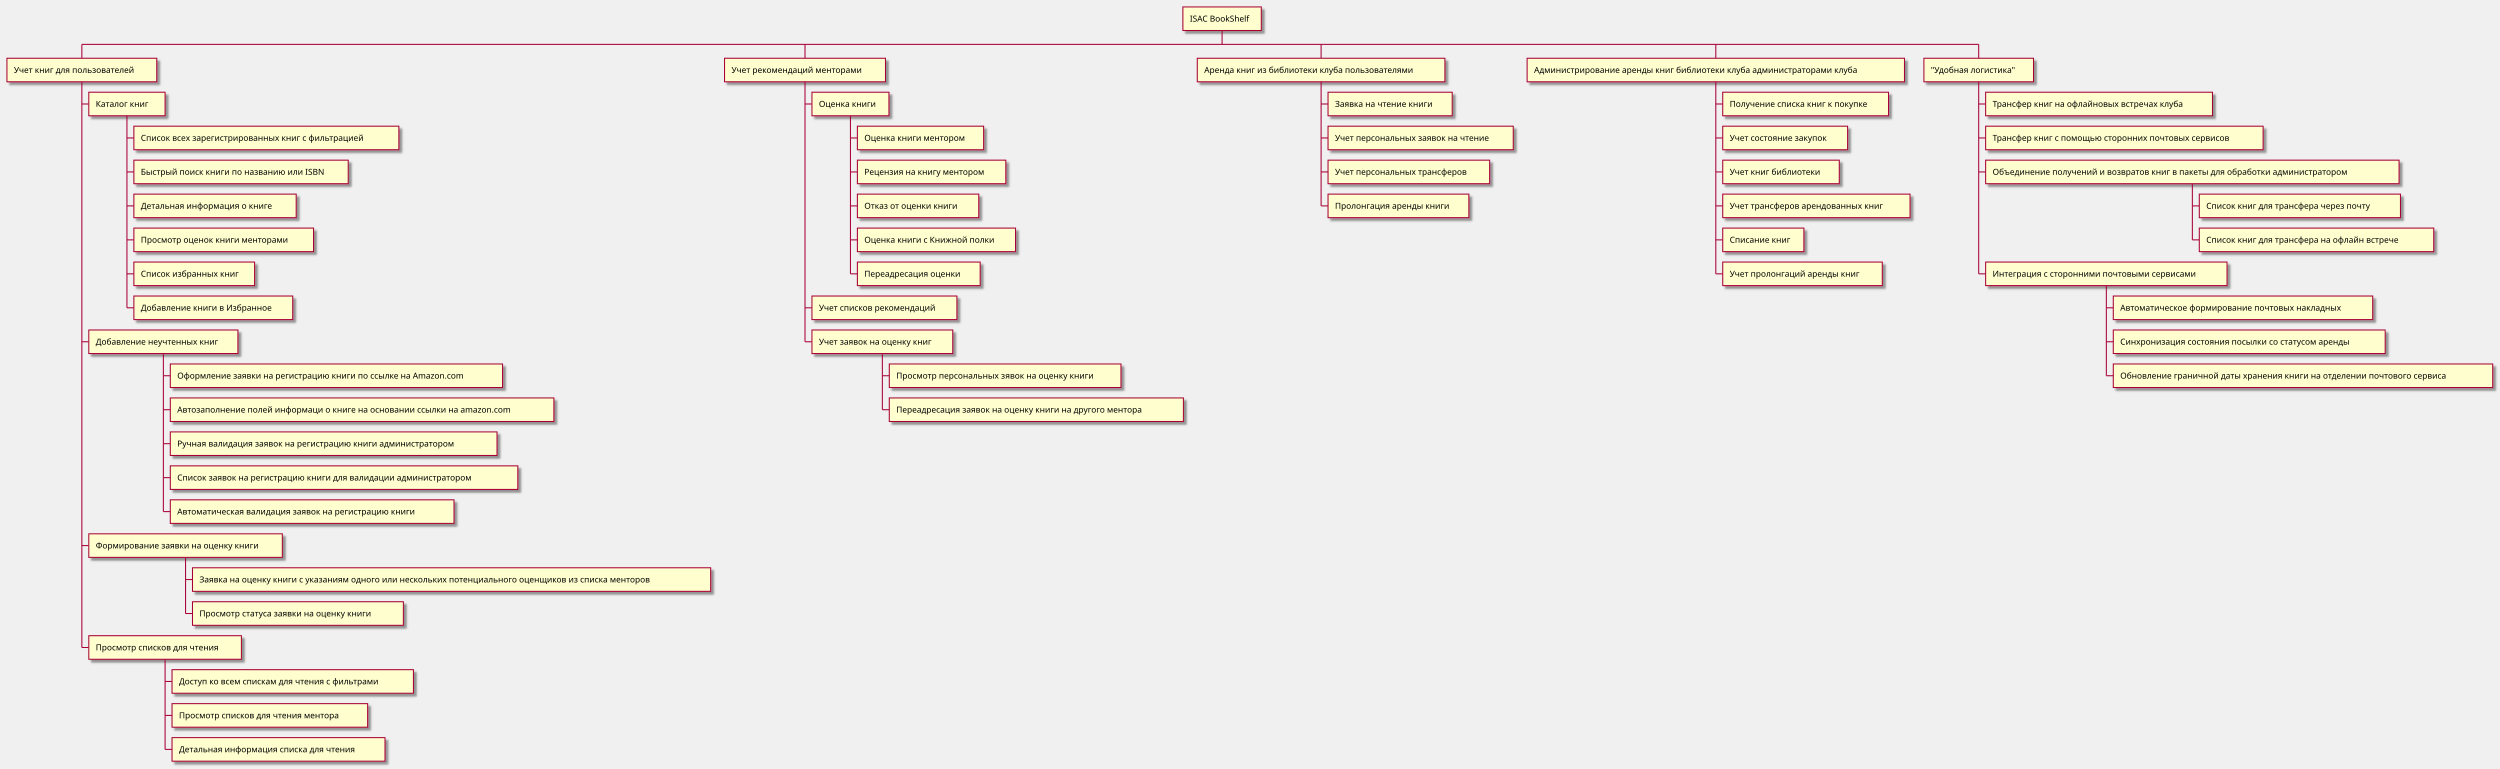
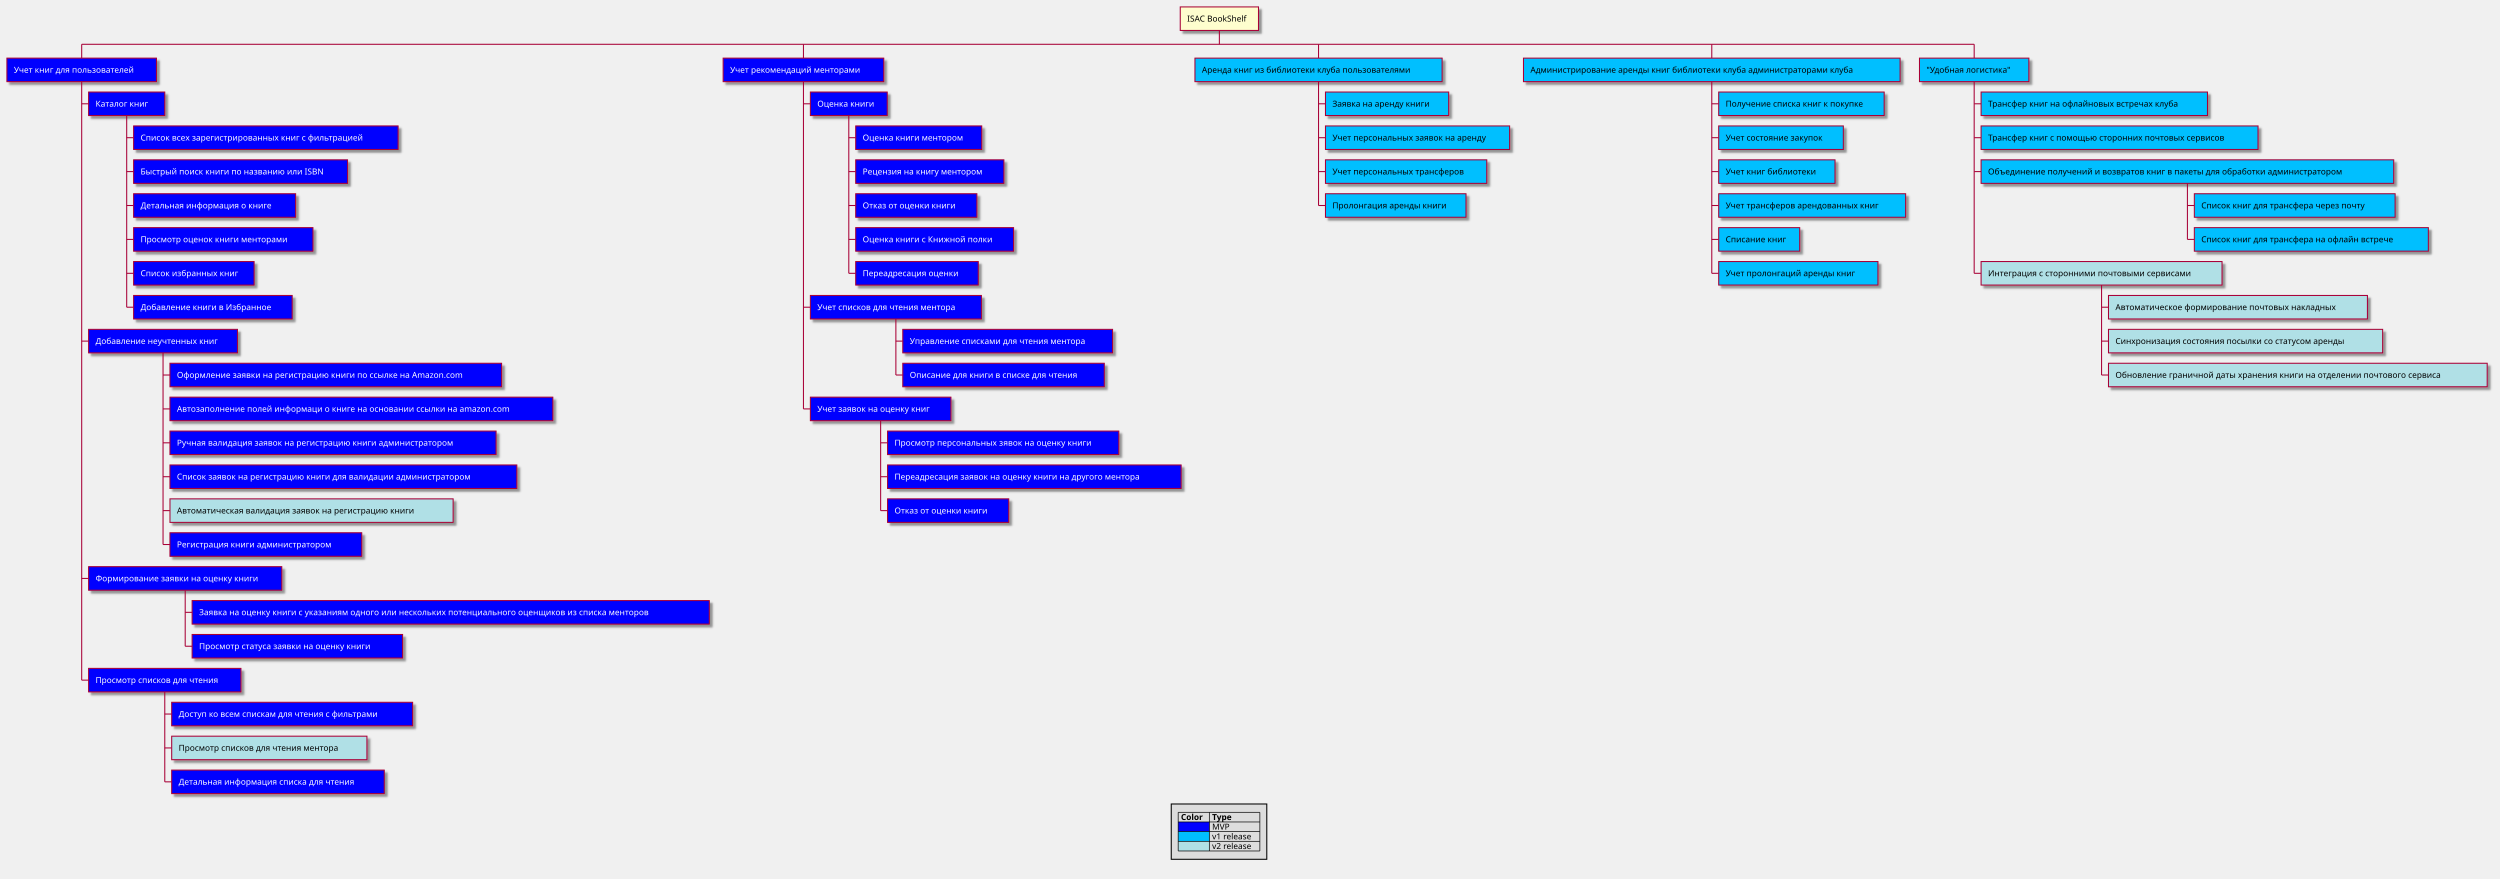
- <svg xmlns="http://www.w3.org/2000/svg" contentScriptType="application/ecmascript" contentStyleType="text/css" height="1108px" preserveAspectRatio="none" style="width:3604px;height:1108px;background:#FFFAFA;" version="1.1" viewBox="0 0 3604 1108" width="3604px" zoomAndPan="magnify">
+ <svg xmlns="http://www.w3.org/2000/svg" contentScriptType="application/ecmascript" contentStyleType="text/css" height="1269px" preserveAspectRatio="none" style="width:3611px;height:1269px;background:#FFFAFA;" version="1.1" viewBox="0 0 3611 1269" width="3611px" zoomAndPan="magnify">
  <defs>
-     <filter height="300%" id="fwkdy01q1stcb" width="300%" x="-1" y="-1">
+     <filter height="300%" id="fuezodhjhvse6" width="300%" x="-1" y="-1">
      <feGaussianBlur result="blurOut" stdDeviation="2.0" />
      <feColorMatrix in="blurOut" result="blurOut2" type="matrix" values="0 0 0 0 0 0 0 0 0 0 0 0 0 0 0 0 0 0 .4 0" />
      <feOffset dx="4.0" dy="4.0" in="blurOut2" result="blurOut3" />
      <feBlend in="SourceGraphic" in2="blurOut3" mode="normal" />
    </filter>
  </defs>
  <g>
-     <rect fill="#FEFECE" filter="url(#fwkdy01q1stcb)" height="33.969" style="stroke: #A80036; stroke-width: 1.5;" width="113" x="1705.25" y="10" />
-     <text fill="#000000" font-family="sans-serif" font-size="12" lengthAdjust="spacingAndGlyphs" textLength="93" x="1715.25" y="31.139">ISAC BookShelf</text>
-     <line style="stroke: #A80036; stroke-width: 1.5;" x1="1761.75" x2="1761.75" y1="43.969" y2="63.969" />
+     <rect fill="#FEFECE" filter="url(#fuezodhjhvse6)" height="33.969" style="stroke: #A80036; stroke-width: 1.5;" width="113" x="1704.75" y="10" />
+     <text fill="#000000" font-family="sans-serif" font-size="12" lengthAdjust="spacingAndGlyphs" textLength="93" x="1714.75" y="31.139">ISAC BookShelf</text>
+     <line style="stroke: #A80036; stroke-width: 1.5;" x1="1761.25" x2="1761.25" y1="43.969" y2="63.969" />
    <line style="stroke: #A80036; stroke-width: 1.5;" x1="118" x2="118" y1="63.969" y2="83.969" />
-     <rect fill="#FEFECE" filter="url(#fwkdy01q1stcb)" height="33.969" style="stroke: #A80036; stroke-width: 1.5;" width="216" x="10" y="83.969" />
-     <text fill="#000000" font-family="sans-serif" font-size="12" lengthAdjust="spacingAndGlyphs" textLength="196" x="20" y="105.107">Учет книг для пользователей</text>
+     <rect fill="#0000FF" filter="url(#fuezodhjhvse6)" height="33.969" style="stroke: #A80036; stroke-width: 1.5;" width="216" x="10" y="83.969" />
+     <text fill="#FFFFFF" font-family="sans-serif" font-size="12" lengthAdjust="spacingAndGlyphs" textLength="196" x="20" y="105.107">Учет книг для пользователей</text>
    <line style="stroke: #A80036; stroke-width: 1.5;" x1="118" x2="128" y1="149.922" y2="149.922" />
-     <rect fill="#FEFECE" filter="url(#fwkdy01q1stcb)" height="33.969" style="stroke: #A80036; stroke-width: 1.5;" width="110" x="128" y="132.938" />
-     <text fill="#000000" font-family="sans-serif" font-size="12" lengthAdjust="spacingAndGlyphs" textLength="90" x="138" y="154.076">Каталог книг</text>
+     <rect fill="#0000FF" filter="url(#fuezodhjhvse6)" height="33.969" style="stroke: #A80036; stroke-width: 1.5;" width="110" x="128" y="132.938" />
+     <text fill="#FFFFFF" font-family="sans-serif" font-size="12" lengthAdjust="spacingAndGlyphs" textLength="90" x="138" y="154.076">Каталог книг</text>
    <line style="stroke: #A80036; stroke-width: 1.5;" x1="183" x2="193" y1="198.891" y2="198.891" />
-     <rect fill="#FEFECE" filter="url(#fwkdy01q1stcb)" height="33.969" style="stroke: #A80036; stroke-width: 1.5;" width="382" x="193" y="181.906" />
-     <text fill="#000000" font-family="sans-serif" font-size="12" lengthAdjust="spacingAndGlyphs" textLength="362" x="203" y="203.045">Список всех зарегистрированных книг с фильтрацией</text>
+     <rect fill="#0000FF" filter="url(#fuezodhjhvse6)" height="33.969" style="stroke: #A80036; stroke-width: 1.5;" width="382" x="193" y="181.906" />
+     <text fill="#FFFFFF" font-family="sans-serif" font-size="12" lengthAdjust="spacingAndGlyphs" textLength="362" x="203" y="203.045">Список всех зарегистрированных книг с фильтрацией</text>
    <line style="stroke: #A80036; stroke-width: 1.5;" x1="183" x2="193" y1="247.859" y2="247.859" />
-     <rect fill="#FEFECE" filter="url(#fwkdy01q1stcb)" height="33.969" style="stroke: #A80036; stroke-width: 1.5;" width="309" x="193" y="230.875" />
-     <text fill="#000000" font-family="sans-serif" font-size="12" lengthAdjust="spacingAndGlyphs" textLength="289" x="203" y="252.014">Быстрый поиск книги по названию или ISBN</text>
+     <rect fill="#0000FF" filter="url(#fuezodhjhvse6)" height="33.969" style="stroke: #A80036; stroke-width: 1.5;" width="309" x="193" y="230.875" />
+     <text fill="#FFFFFF" font-family="sans-serif" font-size="12" lengthAdjust="spacingAndGlyphs" textLength="289" x="203" y="252.014">Быстрый поиск книги по названию или ISBN</text>
    <line style="stroke: #A80036; stroke-width: 1.5;" x1="183" x2="193" y1="296.828" y2="296.828" />
-     <rect fill="#FEFECE" filter="url(#fwkdy01q1stcb)" height="33.969" style="stroke: #A80036; stroke-width: 1.5;" width="234" x="193" y="279.844" />
-     <text fill="#000000" font-family="sans-serif" font-size="12" lengthAdjust="spacingAndGlyphs" textLength="214" x="203" y="300.982">Детальная информация о книге</text>
+     <rect fill="#0000FF" filter="url(#fuezodhjhvse6)" height="33.969" style="stroke: #A80036; stroke-width: 1.5;" width="234" x="193" y="279.844" />
+     <text fill="#FFFFFF" font-family="sans-serif" font-size="12" lengthAdjust="spacingAndGlyphs" textLength="214" x="203" y="300.982">Детальная информация о книге</text>
    <line style="stroke: #A80036; stroke-width: 1.5;" x1="183" x2="193" y1="345.797" y2="345.797" />
-     <rect fill="#FEFECE" filter="url(#fwkdy01q1stcb)" height="33.969" style="stroke: #A80036; stroke-width: 1.5;" width="259" x="193" y="328.812" />
-     <text fill="#000000" font-family="sans-serif" font-size="12" lengthAdjust="spacingAndGlyphs" textLength="239" x="203" y="349.951">Просмотр оценок книги менторами</text>
+     <rect fill="#0000FF" filter="url(#fuezodhjhvse6)" height="33.969" style="stroke: #A80036; stroke-width: 1.5;" width="259" x="193" y="328.812" />
+     <text fill="#FFFFFF" font-family="sans-serif" font-size="12" lengthAdjust="spacingAndGlyphs" textLength="239" x="203" y="349.951">Просмотр оценок книги менторами</text>
    <line style="stroke: #A80036; stroke-width: 1.5;" x1="183" x2="193" y1="394.766" y2="394.766" />
-     <rect fill="#FEFECE" filter="url(#fwkdy01q1stcb)" height="33.969" style="stroke: #A80036; stroke-width: 1.5;" width="174" x="193" y="377.781" />
-     <text fill="#000000" font-family="sans-serif" font-size="12" lengthAdjust="spacingAndGlyphs" textLength="154" x="203" y="398.92">Список избранных книг</text>
+     <rect fill="#0000FF" filter="url(#fuezodhjhvse6)" height="33.969" style="stroke: #A80036; stroke-width: 1.5;" width="174" x="193" y="377.781" />
+     <text fill="#FFFFFF" font-family="sans-serif" font-size="12" lengthAdjust="spacingAndGlyphs" textLength="154" x="203" y="398.92">Список избранных книг</text>
    <line style="stroke: #A80036; stroke-width: 1.5;" x1="183" x2="193" y1="443.734" y2="443.734" />
-     <rect fill="#FEFECE" filter="url(#fwkdy01q1stcb)" height="33.969" style="stroke: #A80036; stroke-width: 1.5;" width="229" x="193" y="426.75" />
-     <text fill="#000000" font-family="sans-serif" font-size="12" lengthAdjust="spacingAndGlyphs" textLength="209" x="203" y="447.889">Добавление книги в Избранное</text>
+     <rect fill="#0000FF" filter="url(#fuezodhjhvse6)" height="33.969" style="stroke: #A80036; stroke-width: 1.5;" width="229" x="193" y="426.75" />
+     <text fill="#FFFFFF" font-family="sans-serif" font-size="12" lengthAdjust="spacingAndGlyphs" textLength="209" x="203" y="447.889">Добавление книги в Избранное</text>
    <line style="stroke: #A80036; stroke-width: 1.5;" x1="183" x2="183" y1="166.906" y2="443.734" />
    <line style="stroke: #A80036; stroke-width: 1.5;" x1="118" x2="128" y1="492.703" y2="492.703" />
-     <rect fill="#FEFECE" filter="url(#fwkdy01q1stcb)" height="33.969" style="stroke: #A80036; stroke-width: 1.5;" width="215" x="128" y="475.719" />
-     <text fill="#000000" font-family="sans-serif" font-size="12" lengthAdjust="spacingAndGlyphs" textLength="195" x="138" y="496.857">Добавление неучтенных книг</text>
+     <rect fill="#0000FF" filter="url(#fuezodhjhvse6)" height="33.969" style="stroke: #A80036; stroke-width: 1.5;" width="215" x="128" y="475.719" />
+     <text fill="#FFFFFF" font-family="sans-serif" font-size="12" lengthAdjust="spacingAndGlyphs" textLength="195" x="138" y="496.857">Добавление неучтенных книг</text>
    <line style="stroke: #A80036; stroke-width: 1.5;" x1="235.5" x2="245.5" y1="541.672" y2="541.672" />
-     <rect fill="#FEFECE" filter="url(#fwkdy01q1stcb)" height="33.969" style="stroke: #A80036; stroke-width: 1.5;" width="479" x="245.5" y="524.688" />
-     <text fill="#000000" font-family="sans-serif" font-size="12" lengthAdjust="spacingAndGlyphs" textLength="459" x="255.5" y="545.826">Оформление заявки на регистрацию книги по ссылке на Amazon.com</text>
+     <rect fill="#0000FF" filter="url(#fuezodhjhvse6)" height="33.969" style="stroke: #A80036; stroke-width: 1.5;" width="479" x="245.5" y="524.688" />
+     <text fill="#FFFFFF" font-family="sans-serif" font-size="12" lengthAdjust="spacingAndGlyphs" textLength="459" x="255.5" y="545.826">Оформление заявки на регистрацию книги по ссылке на Amazon.com</text>
    <line style="stroke: #A80036; stroke-width: 1.5;" x1="235.5" x2="245.5" y1="590.641" y2="590.641" />
-     <rect fill="#FEFECE" filter="url(#fwkdy01q1stcb)" height="33.969" style="stroke: #A80036; stroke-width: 1.5;" width="553" x="245.5" y="573.656" />
-     <text fill="#000000" font-family="sans-serif" font-size="12" lengthAdjust="spacingAndGlyphs" textLength="533" x="255.5" y="594.795">Автозаполнение полей информаци о книге на основании ссылки на amazon.com</text>
+     <rect fill="#0000FF" filter="url(#fuezodhjhvse6)" height="33.969" style="stroke: #A80036; stroke-width: 1.5;" width="553" x="245.5" y="573.656" />
+     <text fill="#FFFFFF" font-family="sans-serif" font-size="12" lengthAdjust="spacingAndGlyphs" textLength="533" x="255.5" y="594.795">Автозаполнение полей информаци о книге на основании ссылки на amazon.com</text>
    <line style="stroke: #A80036; stroke-width: 1.5;" x1="235.5" x2="245.5" y1="639.609" y2="639.609" />
-     <rect fill="#FEFECE" filter="url(#fwkdy01q1stcb)" height="33.969" style="stroke: #A80036; stroke-width: 1.5;" width="471" x="245.5" y="622.625" />
-     <text fill="#000000" font-family="sans-serif" font-size="12" lengthAdjust="spacingAndGlyphs" textLength="451" x="255.5" y="643.764">Ручная валидация заявок на регистрацию книги администратором</text>
+     <rect fill="#0000FF" filter="url(#fuezodhjhvse6)" height="33.969" style="stroke: #A80036; stroke-width: 1.5;" width="471" x="245.5" y="622.625" />
+     <text fill="#FFFFFF" font-family="sans-serif" font-size="12" lengthAdjust="spacingAndGlyphs" textLength="451" x="255.5" y="643.764">Ручная валидация заявок на регистрацию книги администратором</text>
    <line style="stroke: #A80036; stroke-width: 1.5;" x1="235.5" x2="245.5" y1="688.578" y2="688.578" />
-     <rect fill="#FEFECE" filter="url(#fwkdy01q1stcb)" height="33.969" style="stroke: #A80036; stroke-width: 1.5;" width="501" x="245.5" y="671.594" />
-     <text fill="#000000" font-family="sans-serif" font-size="12" lengthAdjust="spacingAndGlyphs" textLength="481" x="255.5" y="692.732">Список заявок на регистрацию книги для валидации администратором</text>
+     <rect fill="#0000FF" filter="url(#fuezodhjhvse6)" height="33.969" style="stroke: #A80036; stroke-width: 1.5;" width="501" x="245.5" y="671.594" />
+     <text fill="#FFFFFF" font-family="sans-serif" font-size="12" lengthAdjust="spacingAndGlyphs" textLength="481" x="255.5" y="692.732">Список заявок на регистрацию книги для валидации администратором</text>
    <line style="stroke: #A80036; stroke-width: 1.5;" x1="235.5" x2="245.5" y1="737.547" y2="737.547" />
-     <rect fill="#FEFECE" filter="url(#fwkdy01q1stcb)" height="33.969" style="stroke: #A80036; stroke-width: 1.5;" width="409" x="245.5" y="720.562" />
+     <rect fill="#B0E0E6" filter="url(#fuezodhjhvse6)" height="33.969" style="stroke: #A80036; stroke-width: 1.5;" width="409" x="245.5" y="720.562" />
    <text fill="#000000" font-family="sans-serif" font-size="12" lengthAdjust="spacingAndGlyphs" textLength="389" x="255.5" y="741.701">Автоматическая валидация заявок на регистрацию книги</text>
-     <line style="stroke: #A80036; stroke-width: 1.5;" x1="235.5" x2="235.5" y1="509.688" y2="737.547" />
-     <line style="stroke: #A80036; stroke-width: 1.5;" x1="118" x2="128" y1="786.516" y2="786.516" />
-     <rect fill="#FEFECE" filter="url(#fwkdy01q1stcb)" height="33.969" style="stroke: #A80036; stroke-width: 1.5;" width="279" x="128" y="769.531" />
-     <text fill="#000000" font-family="sans-serif" font-size="12" lengthAdjust="spacingAndGlyphs" textLength="259" x="138" y="790.67">Формирование заявки на оценку книги</text>
-     <line style="stroke: #A80036; stroke-width: 1.5;" x1="267.5" x2="277.5" y1="835.484" y2="835.484" />
-     <rect fill="#FEFECE" filter="url(#fwkdy01q1stcb)" height="33.969" style="stroke: #A80036; stroke-width: 1.5;" width="747" x="277.5" y="818.5" />
-     <text fill="#000000" font-family="sans-serif" font-size="12" lengthAdjust="spacingAndGlyphs" textLength="727" x="287.5" y="839.639">Заявка на оценку книги с указаниям одного или нескольких потенциального оценщиков из списка менторов</text>
+     <line style="stroke: #A80036; stroke-width: 1.5;" x1="235.5" x2="245.5" y1="786.516" y2="786.516" />
+     <rect fill="#0000FF" filter="url(#fuezodhjhvse6)" height="33.969" style="stroke: #A80036; stroke-width: 1.5;" width="277" x="245.5" y="769.531" />
+     <text fill="#FFFFFF" font-family="sans-serif" font-size="12" lengthAdjust="spacingAndGlyphs" textLength="257" x="255.5" y="790.67">Регистрация книги администратором</text>
+     <line style="stroke: #A80036; stroke-width: 1.5;" x1="235.5" x2="235.5" y1="509.688" y2="786.516" />
+     <line style="stroke: #A80036; stroke-width: 1.5;" x1="118" x2="128" y1="835.484" y2="835.484" />
+     <rect fill="#0000FF" filter="url(#fuezodhjhvse6)" height="33.969" style="stroke: #A80036; stroke-width: 1.5;" width="279" x="128" y="818.5" />
+     <text fill="#FFFFFF" font-family="sans-serif" font-size="12" lengthAdjust="spacingAndGlyphs" textLength="259" x="138" y="839.639">Формирование заявки на оценку книги</text>
    <line style="stroke: #A80036; stroke-width: 1.5;" x1="267.5" x2="277.5" y1="884.453" y2="884.453" />
-     <rect fill="#FEFECE" filter="url(#fwkdy01q1stcb)" height="33.969" style="stroke: #A80036; stroke-width: 1.5;" width="304" x="277.5" y="867.469" />
-     <text fill="#000000" font-family="sans-serif" font-size="12" lengthAdjust="spacingAndGlyphs" textLength="284" x="287.5" y="888.607">Просмотр статуса заявки на оценку книги</text>
-     <line style="stroke: #A80036; stroke-width: 1.5;" x1="267.5" x2="267.5" y1="803.5" y2="884.453" />
-     <line style="stroke: #A80036; stroke-width: 1.5;" x1="118" x2="128" y1="933.422" y2="933.422" />
-     <rect fill="#FEFECE" filter="url(#fwkdy01q1stcb)" height="33.969" style="stroke: #A80036; stroke-width: 1.5;" width="220" x="128" y="916.438" />
-     <text fill="#000000" font-family="sans-serif" font-size="12" lengthAdjust="spacingAndGlyphs" textLength="200" x="138" y="937.576">Просмотр списков для чтения</text>
-     <line style="stroke: #A80036; stroke-width: 1.5;" x1="238" x2="248" y1="982.391" y2="982.391" />
-     <rect fill="#FEFECE" filter="url(#fwkdy01q1stcb)" height="33.969" style="stroke: #A80036; stroke-width: 1.5;" width="348" x="248" y="965.406" />
-     <text fill="#000000" font-family="sans-serif" font-size="12" lengthAdjust="spacingAndGlyphs" textLength="328" x="258" y="986.545">Доступ ко всем спискам для чтения с фильтрами</text>
+     <rect fill="#0000FF" filter="url(#fuezodhjhvse6)" height="33.969" style="stroke: #A80036; stroke-width: 1.5;" width="747" x="277.5" y="867.469" />
+     <text fill="#FFFFFF" font-family="sans-serif" font-size="12" lengthAdjust="spacingAndGlyphs" textLength="727" x="287.5" y="888.607">Заявка на оценку книги с указаниям одного или нескольких потенциального оценщиков из списка менторов</text>
+     <line style="stroke: #A80036; stroke-width: 1.5;" x1="267.5" x2="277.5" y1="933.422" y2="933.422" />
+     <rect fill="#0000FF" filter="url(#fuezodhjhvse6)" height="33.969" style="stroke: #A80036; stroke-width: 1.5;" width="304" x="277.5" y="916.438" />
+     <text fill="#FFFFFF" font-family="sans-serif" font-size="12" lengthAdjust="spacingAndGlyphs" textLength="284" x="287.5" y="937.576">Просмотр статуса заявки на оценку книги</text>
+     <line style="stroke: #A80036; stroke-width: 1.5;" x1="267.5" x2="267.5" y1="852.469" y2="933.422" />
+     <line style="stroke: #A80036; stroke-width: 1.5;" x1="118" x2="128" y1="982.391" y2="982.391" />
+     <rect fill="#0000FF" filter="url(#fuezodhjhvse6)" height="33.969" style="stroke: #A80036; stroke-width: 1.5;" width="220" x="128" y="965.406" />
+     <text fill="#FFFFFF" font-family="sans-serif" font-size="12" lengthAdjust="spacingAndGlyphs" textLength="200" x="138" y="986.545">Просмотр списков для чтения</text>
    <line style="stroke: #A80036; stroke-width: 1.5;" x1="238" x2="248" y1="1031.359" y2="1031.359" />
-     <rect fill="#FEFECE" filter="url(#fwkdy01q1stcb)" height="33.969" style="stroke: #A80036; stroke-width: 1.5;" width="282" x="248" y="1014.375" />
-     <text fill="#000000" font-family="sans-serif" font-size="12" lengthAdjust="spacingAndGlyphs" textLength="262" x="258" y="1035.514">Просмотр списков для чтения ментора</text>
+     <rect fill="#0000FF" filter="url(#fuezodhjhvse6)" height="33.969" style="stroke: #A80036; stroke-width: 1.5;" width="348" x="248" y="1014.375" />
+     <text fill="#FFFFFF" font-family="sans-serif" font-size="12" lengthAdjust="spacingAndGlyphs" textLength="328" x="258" y="1035.514">Доступ ко всем спискам для чтения с фильтрами</text>
    <line style="stroke: #A80036; stroke-width: 1.5;" x1="238" x2="248" y1="1080.328" y2="1080.328" />
-     <rect fill="#FEFECE" filter="url(#fwkdy01q1stcb)" height="33.969" style="stroke: #A80036; stroke-width: 1.5;" width="307" x="248" y="1063.344" />
-     <text fill="#000000" font-family="sans-serif" font-size="12" lengthAdjust="spacingAndGlyphs" textLength="287" x="258" y="1084.482">Детальная информация списка для чтения</text>
-     <line style="stroke: #A80036; stroke-width: 1.5;" x1="238" x2="238" y1="950.406" y2="1080.328" />
-     <line style="stroke: #A80036; stroke-width: 1.5;" x1="118" x2="118" y1="117.938" y2="933.422" />
+     <rect fill="#B0E0E6" filter="url(#fuezodhjhvse6)" height="33.969" style="stroke: #A80036; stroke-width: 1.5;" width="282" x="248" y="1063.344" />
+     <text fill="#000000" font-family="sans-serif" font-size="12" lengthAdjust="spacingAndGlyphs" textLength="262" x="258" y="1084.482">Просмотр списков для чтения ментора</text>
+     <line style="stroke: #A80036; stroke-width: 1.5;" x1="238" x2="248" y1="1129.297" y2="1129.297" />
+     <rect fill="#0000FF" filter="url(#fuezodhjhvse6)" height="33.969" style="stroke: #A80036; stroke-width: 1.5;" width="307" x="248" y="1112.312" />
+     <text fill="#FFFFFF" font-family="sans-serif" font-size="12" lengthAdjust="spacingAndGlyphs" textLength="287" x="258" y="1133.451">Детальная информация списка для чтения</text>
+     <line style="stroke: #A80036; stroke-width: 1.5;" x1="238" x2="238" y1="999.375" y2="1129.297" />
+     <line style="stroke: #A80036; stroke-width: 1.5;" x1="118" x2="118" y1="117.938" y2="982.391" />
    <line style="stroke: #A80036; stroke-width: 1.5;" x1="1160.5" x2="1160.5" y1="63.969" y2="83.969" />
-     <rect fill="#FEFECE" filter="url(#fwkdy01q1stcb)" height="33.969" style="stroke: #A80036; stroke-width: 1.5;" width="232" x="1044.5" y="83.969" />
-     <text fill="#000000" font-family="sans-serif" font-size="12" lengthAdjust="spacingAndGlyphs" textLength="212" x="1054.5" y="105.107">Учет рекомендаций менторами</text>
+     <rect fill="#0000FF" filter="url(#fuezodhjhvse6)" height="33.969" style="stroke: #A80036; stroke-width: 1.5;" width="232" x="1044.5" y="83.969" />
+     <text fill="#FFFFFF" font-family="sans-serif" font-size="12" lengthAdjust="spacingAndGlyphs" textLength="212" x="1054.5" y="105.107">Учет рекомендаций менторами</text>
    <line style="stroke: #A80036; stroke-width: 1.5;" x1="1160.5" x2="1170.5" y1="149.922" y2="149.922" />
-     <rect fill="#FEFECE" filter="url(#fwkdy01q1stcb)" height="33.969" style="stroke: #A80036; stroke-width: 1.5;" width="111" x="1170.5" y="132.938" />
-     <text fill="#000000" font-family="sans-serif" font-size="12" lengthAdjust="spacingAndGlyphs" textLength="91" x="1180.5" y="154.076">Оценка книги</text>
+     <rect fill="#0000FF" filter="url(#fuezodhjhvse6)" height="33.969" style="stroke: #A80036; stroke-width: 1.5;" width="111" x="1170.5" y="132.938" />
+     <text fill="#FFFFFF" font-family="sans-serif" font-size="12" lengthAdjust="spacingAndGlyphs" textLength="91" x="1180.5" y="154.076">Оценка книги</text>
    <line style="stroke: #A80036; stroke-width: 1.5;" x1="1226" x2="1236" y1="198.891" y2="198.891" />
-     <rect fill="#FEFECE" filter="url(#fwkdy01q1stcb)" height="33.969" style="stroke: #A80036; stroke-width: 1.5;" width="182" x="1236" y="181.906" />
-     <text fill="#000000" font-family="sans-serif" font-size="12" lengthAdjust="spacingAndGlyphs" textLength="162" x="1246" y="203.045">Оценка книги ментором</text>
+     <rect fill="#0000FF" filter="url(#fuezodhjhvse6)" height="33.969" style="stroke: #A80036; stroke-width: 1.5;" width="182" x="1236" y="181.906" />
+     <text fill="#FFFFFF" font-family="sans-serif" font-size="12" lengthAdjust="spacingAndGlyphs" textLength="162" x="1246" y="203.045">Оценка книги ментором</text>
    <line style="stroke: #A80036; stroke-width: 1.5;" x1="1226" x2="1236" y1="247.859" y2="247.859" />
-     <rect fill="#FEFECE" filter="url(#fwkdy01q1stcb)" height="33.969" style="stroke: #A80036; stroke-width: 1.5;" width="214" x="1236" y="230.875" />
-     <text fill="#000000" font-family="sans-serif" font-size="12" lengthAdjust="spacingAndGlyphs" textLength="194" x="1246" y="252.014">Рецензия на книгу ментором</text>
+     <rect fill="#0000FF" filter="url(#fuezodhjhvse6)" height="33.969" style="stroke: #A80036; stroke-width: 1.5;" width="214" x="1236" y="230.875" />
+     <text fill="#FFFFFF" font-family="sans-serif" font-size="12" lengthAdjust="spacingAndGlyphs" textLength="194" x="1246" y="252.014">Рецензия на книгу ментором</text>
    <line style="stroke: #A80036; stroke-width: 1.5;" x1="1226" x2="1236" y1="296.828" y2="296.828" />
-     <rect fill="#FEFECE" filter="url(#fwkdy01q1stcb)" height="33.969" style="stroke: #A80036; stroke-width: 1.5;" width="175" x="1236" y="279.844" />
-     <text fill="#000000" font-family="sans-serif" font-size="12" lengthAdjust="spacingAndGlyphs" textLength="155" x="1246" y="300.982">Отказ от оценки книги</text>
+     <rect fill="#0000FF" filter="url(#fuezodhjhvse6)" height="33.969" style="stroke: #A80036; stroke-width: 1.5;" width="175" x="1236" y="279.844" />
+     <text fill="#FFFFFF" font-family="sans-serif" font-size="12" lengthAdjust="spacingAndGlyphs" textLength="155" x="1246" y="300.982">Отказ от оценки книги</text>
    <line style="stroke: #A80036; stroke-width: 1.5;" x1="1226" x2="1236" y1="345.797" y2="345.797" />
-     <rect fill="#FEFECE" filter="url(#fwkdy01q1stcb)" height="33.969" style="stroke: #A80036; stroke-width: 1.5;" width="228" x="1236" y="328.812" />
-     <text fill="#000000" font-family="sans-serif" font-size="12" lengthAdjust="spacingAndGlyphs" textLength="208" x="1246" y="349.951">Оценка книги с Книжной полки</text>
+     <rect fill="#0000FF" filter="url(#fuezodhjhvse6)" height="33.969" style="stroke: #A80036; stroke-width: 1.5;" width="228" x="1236" y="328.812" />
+     <text fill="#FFFFFF" font-family="sans-serif" font-size="12" lengthAdjust="spacingAndGlyphs" textLength="208" x="1246" y="349.951">Оценка книги с Книжной полки</text>
    <line style="stroke: #A80036; stroke-width: 1.5;" x1="1226" x2="1236" y1="394.766" y2="394.766" />
-     <rect fill="#FEFECE" filter="url(#fwkdy01q1stcb)" height="33.969" style="stroke: #A80036; stroke-width: 1.5;" width="177" x="1236" y="377.781" />
-     <text fill="#000000" font-family="sans-serif" font-size="12" lengthAdjust="spacingAndGlyphs" textLength="157" x="1246" y="398.92">Переадресация оценки</text>
+     <rect fill="#0000FF" filter="url(#fuezodhjhvse6)" height="33.969" style="stroke: #A80036; stroke-width: 1.5;" width="177" x="1236" y="377.781" />
+     <text fill="#FFFFFF" font-family="sans-serif" font-size="12" lengthAdjust="spacingAndGlyphs" textLength="157" x="1246" y="398.92">Переадресация оценки</text>
    <line style="stroke: #A80036; stroke-width: 1.5;" x1="1226" x2="1226" y1="166.906" y2="394.766" />
    <line style="stroke: #A80036; stroke-width: 1.5;" x1="1160.5" x2="1170.5" y1="443.734" y2="443.734" />
-     <rect fill="#FEFECE" filter="url(#fwkdy01q1stcb)" height="33.969" style="stroke: #A80036; stroke-width: 1.5;" width="209" x="1170.5" y="426.75" />
-     <text fill="#000000" font-family="sans-serif" font-size="12" lengthAdjust="spacingAndGlyphs" textLength="189" x="1180.5" y="447.889">Учет списков рекомендаций</text>
-     <line style="stroke: #A80036; stroke-width: 1.5;" x1="1160.5" x2="1170.5" y1="492.703" y2="492.703" />
-     <rect fill="#FEFECE" filter="url(#fwkdy01q1stcb)" height="33.969" style="stroke: #A80036; stroke-width: 1.5;" width="203" x="1170.5" y="475.719" />
-     <text fill="#000000" font-family="sans-serif" font-size="12" lengthAdjust="spacingAndGlyphs" textLength="183" x="1180.5" y="496.857">Учет заявок на оценку книг</text>
-     <line style="stroke: #A80036; stroke-width: 1.5;" x1="1272" x2="1282" y1="541.672" y2="541.672" />
-     <rect fill="#FEFECE" filter="url(#fwkdy01q1stcb)" height="33.969" style="stroke: #A80036; stroke-width: 1.5;" width="334" x="1282" y="524.688" />
-     <text fill="#000000" font-family="sans-serif" font-size="12" lengthAdjust="spacingAndGlyphs" textLength="314" x="1292" y="545.826">Просмотр персональных зявок на оценку книги</text>
-     <line style="stroke: #A80036; stroke-width: 1.5;" x1="1272" x2="1282" y1="590.641" y2="590.641" />
-     <rect fill="#FEFECE" filter="url(#fwkdy01q1stcb)" height="33.969" style="stroke: #A80036; stroke-width: 1.5;" width="424" x="1282" y="573.656" />
-     <text fill="#000000" font-family="sans-serif" font-size="12" lengthAdjust="spacingAndGlyphs" textLength="404" x="1292" y="594.795">Переадресация заявок на оценку книги на другого ментора</text>
-     <line style="stroke: #A80036; stroke-width: 1.5;" x1="1272" x2="1272" y1="509.688" y2="590.641" />
-     <line style="stroke: #A80036; stroke-width: 1.5;" x1="1160.5" x2="1160.5" y1="117.938" y2="492.703" />
+     <rect fill="#0000FF" filter="url(#fuezodhjhvse6)" height="33.969" style="stroke: #A80036; stroke-width: 1.5;" width="247" x="1170.5" y="426.75" />
+     <text fill="#FFFFFF" font-family="sans-serif" font-size="12" lengthAdjust="spacingAndGlyphs" textLength="227" x="1180.5" y="447.889">Учет списков для чтения ментора</text>
+     <line style="stroke: #A80036; stroke-width: 1.5;" x1="1294" x2="1304" y1="492.703" y2="492.703" />
+     <rect fill="#0000FF" filter="url(#fuezodhjhvse6)" height="33.969" style="stroke: #A80036; stroke-width: 1.5;" width="303" x="1304" y="475.719" />
+     <text fill="#FFFFFF" font-family="sans-serif" font-size="12" lengthAdjust="spacingAndGlyphs" textLength="283" x="1314" y="496.857">Управление списками для чтения ментора</text>
+     <line style="stroke: #A80036; stroke-width: 1.5;" x1="1294" x2="1304" y1="541.672" y2="541.672" />
+     <rect fill="#0000FF" filter="url(#fuezodhjhvse6)" height="33.969" style="stroke: #A80036; stroke-width: 1.5;" width="291" x="1304" y="524.688" />
+     <text fill="#FFFFFF" font-family="sans-serif" font-size="12" lengthAdjust="spacingAndGlyphs" textLength="271" x="1314" y="545.826">Описание для книги в списке для чтения</text>
+     <line style="stroke: #A80036; stroke-width: 1.5;" x1="1294" x2="1294" y1="460.719" y2="541.672" />
+     <line style="stroke: #A80036; stroke-width: 1.5;" x1="1160.5" x2="1170.5" y1="590.641" y2="590.641" />
+     <rect fill="#0000FF" filter="url(#fuezodhjhvse6)" height="33.969" style="stroke: #A80036; stroke-width: 1.5;" width="203" x="1170.5" y="573.656" />
+     <text fill="#FFFFFF" font-family="sans-serif" font-size="12" lengthAdjust="spacingAndGlyphs" textLength="183" x="1180.5" y="594.795">Учет заявок на оценку книг</text>
+     <line style="stroke: #A80036; stroke-width: 1.5;" x1="1272" x2="1282" y1="639.609" y2="639.609" />
+     <rect fill="#0000FF" filter="url(#fuezodhjhvse6)" height="33.969" style="stroke: #A80036; stroke-width: 1.5;" width="334" x="1282" y="622.625" />
+     <text fill="#FFFFFF" font-family="sans-serif" font-size="12" lengthAdjust="spacingAndGlyphs" textLength="314" x="1292" y="643.764">Просмотр персональных зявок на оценку книги</text>
+     <line style="stroke: #A80036; stroke-width: 1.5;" x1="1272" x2="1282" y1="688.578" y2="688.578" />
+     <rect fill="#0000FF" filter="url(#fuezodhjhvse6)" height="33.969" style="stroke: #A80036; stroke-width: 1.5;" width="424" x="1282" y="671.594" />
+     <text fill="#FFFFFF" font-family="sans-serif" font-size="12" lengthAdjust="spacingAndGlyphs" textLength="404" x="1292" y="692.732">Переадресация заявок на оценку книги на другого ментора</text>
+     <line style="stroke: #A80036; stroke-width: 1.5;" x1="1272" x2="1282" y1="737.547" y2="737.547" />
+     <rect fill="#0000FF" filter="url(#fuezodhjhvse6)" height="33.969" style="stroke: #A80036; stroke-width: 1.5;" width="175" x="1282" y="720.562" />
+     <text fill="#FFFFFF" font-family="sans-serif" font-size="12" lengthAdjust="spacingAndGlyphs" textLength="155" x="1292" y="741.701">Отказ от оценки книги</text>
+     <line style="stroke: #A80036; stroke-width: 1.5;" x1="1272" x2="1272" y1="607.625" y2="737.547" />
+     <line style="stroke: #A80036; stroke-width: 1.5;" x1="1160.5" x2="1160.5" y1="117.938" y2="590.641" />
    <line style="stroke: #A80036; stroke-width: 1.5;" x1="1904.5" x2="1904.5" y1="63.969" y2="83.969" />
-     <rect fill="#FEFECE" filter="url(#fwkdy01q1stcb)" height="33.969" style="stroke: #A80036; stroke-width: 1.5;" width="357" x="1726" y="83.969" />
+     <rect fill="#00BFFF" filter="url(#fuezodhjhvse6)" height="33.969" style="stroke: #A80036; stroke-width: 1.5;" width="357" x="1726" y="83.969" />
    <text fill="#000000" font-family="sans-serif" font-size="12" lengthAdjust="spacingAndGlyphs" textLength="337" x="1736" y="105.107">Аренда книг из библиотеки клуба пользователями</text>
    <line style="stroke: #A80036; stroke-width: 1.5;" x1="1904.5" x2="1914.5" y1="149.922" y2="149.922" />
-     <rect fill="#FEFECE" filter="url(#fwkdy01q1stcb)" height="33.969" style="stroke: #A80036; stroke-width: 1.5;" width="179" x="1914.5" y="132.938" />
-     <text fill="#000000" font-family="sans-serif" font-size="12" lengthAdjust="spacingAndGlyphs" textLength="159" x="1924.5" y="154.076">Заявка на чтение книги</text>
+     <rect fill="#00BFFF" filter="url(#fuezodhjhvse6)" height="33.969" style="stroke: #A80036; stroke-width: 1.5;" width="178" x="1914.5" y="132.938" />
+     <text fill="#000000" font-family="sans-serif" font-size="12" lengthAdjust="spacingAndGlyphs" textLength="158" x="1924.5" y="154.076">Заявка на аренду книги</text>
    <line style="stroke: #A80036; stroke-width: 1.5;" x1="1904.5" x2="1914.5" y1="198.891" y2="198.891" />
-     <rect fill="#FEFECE" filter="url(#fwkdy01q1stcb)" height="33.969" style="stroke: #A80036; stroke-width: 1.5;" width="267" x="1914.5" y="181.906" />
-     <text fill="#000000" font-family="sans-serif" font-size="12" lengthAdjust="spacingAndGlyphs" textLength="247" x="1924.5" y="203.045">Учет персональных заявок на чтение</text>
+     <rect fill="#00BFFF" filter="url(#fuezodhjhvse6)" height="33.969" style="stroke: #A80036; stroke-width: 1.5;" width="266" x="1914.5" y="181.906" />
+     <text fill="#000000" font-family="sans-serif" font-size="12" lengthAdjust="spacingAndGlyphs" textLength="246" x="1924.5" y="203.045">Учет персональных заявок на аренду</text>
    <line style="stroke: #A80036; stroke-width: 1.5;" x1="1904.5" x2="1914.5" y1="247.859" y2="247.859" />
-     <rect fill="#FEFECE" filter="url(#fwkdy01q1stcb)" height="33.969" style="stroke: #A80036; stroke-width: 1.5;" width="233" x="1914.5" y="230.875" />
+     <rect fill="#00BFFF" filter="url(#fuezodhjhvse6)" height="33.969" style="stroke: #A80036; stroke-width: 1.5;" width="233" x="1914.5" y="230.875" />
    <text fill="#000000" font-family="sans-serif" font-size="12" lengthAdjust="spacingAndGlyphs" textLength="213" x="1924.5" y="252.014">Учет персональных трансферов</text>
    <line style="stroke: #A80036; stroke-width: 1.5;" x1="1904.5" x2="1914.5" y1="296.828" y2="296.828" />
-     <rect fill="#FEFECE" filter="url(#fwkdy01q1stcb)" height="33.969" style="stroke: #A80036; stroke-width: 1.5;" width="203" x="1914.5" y="279.844" />
+     <rect fill="#00BFFF" filter="url(#fuezodhjhvse6)" height="33.969" style="stroke: #A80036; stroke-width: 1.5;" width="203" x="1914.5" y="279.844" />
    <text fill="#000000" font-family="sans-serif" font-size="12" lengthAdjust="spacingAndGlyphs" textLength="183" x="1924.5" y="300.982">Пролонгация аренды книги</text>
    <line style="stroke: #A80036; stroke-width: 1.5;" x1="1904.5" x2="1904.5" y1="117.938" y2="296.828" />
-     <line style="stroke: #A80036; stroke-width: 1.5;" x1="2473.5" x2="2473.5" y1="63.969" y2="83.969" />
-     <rect fill="#FEFECE" filter="url(#fwkdy01q1stcb)" height="33.969" style="stroke: #A80036; stroke-width: 1.5;" width="544" x="2201.5" y="83.969" />
-     <text fill="#000000" font-family="sans-serif" font-size="12" lengthAdjust="spacingAndGlyphs" textLength="524" x="2211.5" y="105.107">Администрирование аренды книг библиотеки клуба администраторами клуба</text>
-     <line style="stroke: #A80036; stroke-width: 1.5;" x1="2473.5" x2="2483.5" y1="149.922" y2="149.922" />
-     <rect fill="#FEFECE" filter="url(#fwkdy01q1stcb)" height="33.969" style="stroke: #A80036; stroke-width: 1.5;" width="239" x="2483.5" y="132.938" />
-     <text fill="#000000" font-family="sans-serif" font-size="12" lengthAdjust="spacingAndGlyphs" textLength="219" x="2493.5" y="154.076">Получение списка книг к покупке</text>
-     <line style="stroke: #A80036; stroke-width: 1.5;" x1="2473.5" x2="2483.5" y1="198.891" y2="198.891" />
-     <rect fill="#FEFECE" filter="url(#fwkdy01q1stcb)" height="33.969" style="stroke: #A80036; stroke-width: 1.5;" width="180" x="2483.5" y="181.906" />
-     <text fill="#000000" font-family="sans-serif" font-size="12" lengthAdjust="spacingAndGlyphs" textLength="160" x="2493.5" y="203.045">Учет состояние закупок</text>
-     <line style="stroke: #A80036; stroke-width: 1.5;" x1="2473.5" x2="2483.5" y1="247.859" y2="247.859" />
-     <rect fill="#FEFECE" filter="url(#fwkdy01q1stcb)" height="33.969" style="stroke: #A80036; stroke-width: 1.5;" width="168" x="2483.5" y="230.875" />
-     <text fill="#000000" font-family="sans-serif" font-size="12" lengthAdjust="spacingAndGlyphs" textLength="148" x="2493.5" y="252.014">Учет книг библиотеки</text>
-     <line style="stroke: #A80036; stroke-width: 1.5;" x1="2473.5" x2="2483.5" y1="296.828" y2="296.828" />
-     <rect fill="#FEFECE" filter="url(#fwkdy01q1stcb)" height="33.969" style="stroke: #A80036; stroke-width: 1.5;" width="270" x="2483.5" y="279.844" />
-     <text fill="#000000" font-family="sans-serif" font-size="12" lengthAdjust="spacingAndGlyphs" textLength="250" x="2493.5" y="300.982">Учет трансферов арендованных книг</text>
-     <line style="stroke: #A80036; stroke-width: 1.5;" x1="2473.5" x2="2483.5" y1="345.797" y2="345.797" />
-     <rect fill="#FEFECE" filter="url(#fwkdy01q1stcb)" height="33.969" style="stroke: #A80036; stroke-width: 1.5;" width="117" x="2483.5" y="328.812" />
-     <text fill="#000000" font-family="sans-serif" font-size="12" lengthAdjust="spacingAndGlyphs" textLength="97" x="2493.5" y="349.951">Списание книг</text>
-     <line style="stroke: #A80036; stroke-width: 1.5;" x1="2473.5" x2="2483.5" y1="394.766" y2="394.766" />
-     <rect fill="#FEFECE" filter="url(#fwkdy01q1stcb)" height="33.969" style="stroke: #A80036; stroke-width: 1.5;" width="230" x="2483.5" y="377.781" />
-     <text fill="#000000" font-family="sans-serif" font-size="12" lengthAdjust="spacingAndGlyphs" textLength="210" x="2493.5" y="398.92">Учет пролонгаций аренды книг</text>
-     <line style="stroke: #A80036; stroke-width: 1.5;" x1="2473.5" x2="2473.5" y1="117.938" y2="394.766" />
-     <line style="stroke: #A80036; stroke-width: 1.5;" x1="2852.5" x2="2852.5" y1="63.969" y2="83.969" />
-     <rect fill="#FEFECE" filter="url(#fwkdy01q1stcb)" height="33.969" style="stroke: #A80036; stroke-width: 1.5;" width="158" x="2773.5" y="83.969" />
-     <text fill="#000000" font-family="sans-serif" font-size="12" lengthAdjust="spacingAndGlyphs" textLength="138" x="2783.5" y="105.107">"Удобная логистика"</text>
-     <line style="stroke: #A80036; stroke-width: 1.5;" x1="2852.5" x2="2862.5" y1="149.922" y2="149.922" />
-     <rect fill="#FEFECE" filter="url(#fwkdy01q1stcb)" height="33.969" style="stroke: #A80036; stroke-width: 1.5;" width="327" x="2862.5" y="132.938" />
-     <text fill="#000000" font-family="sans-serif" font-size="12" lengthAdjust="spacingAndGlyphs" textLength="307" x="2872.5" y="154.076">Трансфер книг на офлайновых встречах клуба</text>
-     <line style="stroke: #A80036; stroke-width: 1.5;" x1="2852.5" x2="2862.5" y1="198.891" y2="198.891" />
-     <rect fill="#FEFECE" filter="url(#fwkdy01q1stcb)" height="33.969" style="stroke: #A80036; stroke-width: 1.5;" width="400" x="2862.5" y="181.906" />
-     <text fill="#000000" font-family="sans-serif" font-size="12" lengthAdjust="spacingAndGlyphs" textLength="380" x="2872.5" y="203.045">Трансфер книг с помощью сторонних почтовых сервисов</text>
-     <line style="stroke: #A80036; stroke-width: 1.5;" x1="2852.5" x2="2862.5" y1="247.859" y2="247.859" />
-     <rect fill="#FEFECE" filter="url(#fwkdy01q1stcb)" height="33.969" style="stroke: #A80036; stroke-width: 1.5;" width="596" x="2862.5" y="230.875" />
-     <text fill="#000000" font-family="sans-serif" font-size="12" lengthAdjust="spacingAndGlyphs" textLength="576" x="2872.5" y="252.014">Объединение получений и возвратов книг в пакеты для обработки администратором</text>
-     <line style="stroke: #A80036; stroke-width: 1.5;" x1="3160.5" x2="3170.5" y1="296.828" y2="296.828" />
-     <rect fill="#FEFECE" filter="url(#fwkdy01q1stcb)" height="33.969" style="stroke: #A80036; stroke-width: 1.5;" width="290" x="3170.5" y="279.844" />
-     <text fill="#000000" font-family="sans-serif" font-size="12" lengthAdjust="spacingAndGlyphs" textLength="270" x="3180.5" y="300.982">Список книг для трансфера через почту</text>
-     <line style="stroke: #A80036; stroke-width: 1.5;" x1="3160.5" x2="3170.5" y1="345.797" y2="345.797" />
-     <rect fill="#FEFECE" filter="url(#fwkdy01q1stcb)" height="33.969" style="stroke: #A80036; stroke-width: 1.5;" width="338" x="3170.5" y="328.812" />
-     <text fill="#000000" font-family="sans-serif" font-size="12" lengthAdjust="spacingAndGlyphs" textLength="318" x="3180.5" y="349.951">Список книг для трансфера на офлайн встрече</text>
-     <line style="stroke: #A80036; stroke-width: 1.5;" x1="3160.5" x2="3160.5" y1="264.844" y2="345.797" />
-     <line style="stroke: #A80036; stroke-width: 1.5;" x1="2852.5" x2="2862.5" y1="394.766" y2="394.766" />
-     <rect fill="#FEFECE" filter="url(#fwkdy01q1stcb)" height="33.969" style="stroke: #A80036; stroke-width: 1.5;" width="348" x="2862.5" y="377.781" />
-     <text fill="#000000" font-family="sans-serif" font-size="12" lengthAdjust="spacingAndGlyphs" textLength="328" x="2872.5" y="398.92">Интеграция с сторонними почтовыми сервисами</text>
-     <line style="stroke: #A80036; stroke-width: 1.5;" x1="3036.5" x2="3046.5" y1="443.734" y2="443.734" />
-     <rect fill="#FEFECE" filter="url(#fwkdy01q1stcb)" height="33.969" style="stroke: #A80036; stroke-width: 1.5;" width="374" x="3046.5" y="426.75" />
-     <text fill="#000000" font-family="sans-serif" font-size="12" lengthAdjust="spacingAndGlyphs" textLength="354" x="3056.5" y="447.889">Автоматическое формирование почтовых накладных</text>
-     <line style="stroke: #A80036; stroke-width: 1.5;" x1="3036.5" x2="3046.5" y1="492.703" y2="492.703" />
-     <rect fill="#FEFECE" filter="url(#fwkdy01q1stcb)" height="33.969" style="stroke: #A80036; stroke-width: 1.5;" width="392" x="3046.5" y="475.719" />
-     <text fill="#000000" font-family="sans-serif" font-size="12" lengthAdjust="spacingAndGlyphs" textLength="372" x="3056.5" y="496.857">Синхронизация состояния посылки со статусом аренды</text>
-     <line style="stroke: #A80036; stroke-width: 1.5;" x1="3036.5" x2="3046.5" y1="541.672" y2="541.672" />
-     <rect fill="#FEFECE" filter="url(#fwkdy01q1stcb)" height="33.969" style="stroke: #A80036; stroke-width: 1.5;" width="547" x="3046.5" y="524.688" />
-     <text fill="#000000" font-family="sans-serif" font-size="12" lengthAdjust="spacingAndGlyphs" textLength="527" x="3056.5" y="545.826">Обновление граничной даты хранения книги на отделении почтового сервиса</text>
-     <line style="stroke: #A80036; stroke-width: 1.5;" x1="3036.5" x2="3036.5" y1="411.75" y2="541.672" />
-     <line style="stroke: #A80036; stroke-width: 1.5;" x1="2852.5" x2="2852.5" y1="117.938" y2="394.766" />
-     <line style="stroke: #A80036; stroke-width: 1.5;" x1="118" x2="2852.5" y1="63.969" y2="63.969" />
+     <line style="stroke: #A80036; stroke-width: 1.5;" x1="2472.5" x2="2472.5" y1="63.969" y2="83.969" />
+     <rect fill="#00BFFF" filter="url(#fuezodhjhvse6)" height="33.969" style="stroke: #A80036; stroke-width: 1.5;" width="544" x="2200.5" y="83.969" />
+     <text fill="#000000" font-family="sans-serif" font-size="12" lengthAdjust="spacingAndGlyphs" textLength="524" x="2210.5" y="105.107">Администрирование аренды книг библиотеки клуба администраторами клуба</text>
+     <line style="stroke: #A80036; stroke-width: 1.5;" x1="2472.5" x2="2482.5" y1="149.922" y2="149.922" />
+     <rect fill="#00BFFF" filter="url(#fuezodhjhvse6)" height="33.969" style="stroke: #A80036; stroke-width: 1.5;" width="239" x="2482.5" y="132.938" />
+     <text fill="#000000" font-family="sans-serif" font-size="12" lengthAdjust="spacingAndGlyphs" textLength="219" x="2492.5" y="154.076">Получение списка книг к покупке</text>
+     <line style="stroke: #A80036; stroke-width: 1.5;" x1="2472.5" x2="2482.5" y1="198.891" y2="198.891" />
+     <rect fill="#00BFFF" filter="url(#fuezodhjhvse6)" height="33.969" style="stroke: #A80036; stroke-width: 1.5;" width="180" x="2482.5" y="181.906" />
+     <text fill="#000000" font-family="sans-serif" font-size="12" lengthAdjust="spacingAndGlyphs" textLength="160" x="2492.5" y="203.045">Учет состояние закупок</text>
+     <line style="stroke: #A80036; stroke-width: 1.5;" x1="2472.5" x2="2482.5" y1="247.859" y2="247.859" />
+     <rect fill="#00BFFF" filter="url(#fuezodhjhvse6)" height="33.969" style="stroke: #A80036; stroke-width: 1.5;" width="168" x="2482.5" y="230.875" />
+     <text fill="#000000" font-family="sans-serif" font-size="12" lengthAdjust="spacingAndGlyphs" textLength="148" x="2492.5" y="252.014">Учет книг библиотеки</text>
+     <line style="stroke: #A80036; stroke-width: 1.5;" x1="2472.5" x2="2482.5" y1="296.828" y2="296.828" />
+     <rect fill="#00BFFF" filter="url(#fuezodhjhvse6)" height="33.969" style="stroke: #A80036; stroke-width: 1.5;" width="270" x="2482.5" y="279.844" />
+     <text fill="#000000" font-family="sans-serif" font-size="12" lengthAdjust="spacingAndGlyphs" textLength="250" x="2492.5" y="300.982">Учет трансферов арендованных книг</text>
+     <line style="stroke: #A80036; stroke-width: 1.5;" x1="2472.5" x2="2482.5" y1="345.797" y2="345.797" />
+     <rect fill="#00BFFF" filter="url(#fuezodhjhvse6)" height="33.969" style="stroke: #A80036; stroke-width: 1.5;" width="117" x="2482.5" y="328.812" />
+     <text fill="#000000" font-family="sans-serif" font-size="12" lengthAdjust="spacingAndGlyphs" textLength="97" x="2492.5" y="349.951">Списание книг</text>
+     <line style="stroke: #A80036; stroke-width: 1.5;" x1="2472.5" x2="2482.5" y1="394.766" y2="394.766" />
+     <rect fill="#00BFFF" filter="url(#fuezodhjhvse6)" height="33.969" style="stroke: #A80036; stroke-width: 1.5;" width="230" x="2482.5" y="377.781" />
+     <text fill="#000000" font-family="sans-serif" font-size="12" lengthAdjust="spacingAndGlyphs" textLength="210" x="2492.5" y="398.92">Учет пролонгаций аренды книг</text>
+     <line style="stroke: #A80036; stroke-width: 1.5;" x1="2472.5" x2="2472.5" y1="117.938" y2="394.766" />
+     <line style="stroke: #A80036; stroke-width: 1.5;" x1="2851.5" x2="2851.5" y1="63.969" y2="83.969" />
+     <rect fill="#00BFFF" filter="url(#fuezodhjhvse6)" height="33.969" style="stroke: #A80036; stroke-width: 1.5;" width="158" x="2772.5" y="83.969" />
+     <text fill="#000000" font-family="sans-serif" font-size="12" lengthAdjust="spacingAndGlyphs" textLength="138" x="2782.5" y="105.107">"Удобная логистика"</text>
+     <line style="stroke: #A80036; stroke-width: 1.5;" x1="2851.5" x2="2861.5" y1="149.922" y2="149.922" />
+     <rect fill="#00BFFF" filter="url(#fuezodhjhvse6)" height="33.969" style="stroke: #A80036; stroke-width: 1.5;" width="327" x="2861.5" y="132.938" />
+     <text fill="#000000" font-family="sans-serif" font-size="12" lengthAdjust="spacingAndGlyphs" textLength="307" x="2871.5" y="154.076">Трансфер книг на офлайновых встречах клуба</text>
+     <line style="stroke: #A80036; stroke-width: 1.5;" x1="2851.5" x2="2861.5" y1="198.891" y2="198.891" />
+     <rect fill="#00BFFF" filter="url(#fuezodhjhvse6)" height="33.969" style="stroke: #A80036; stroke-width: 1.5;" width="400" x="2861.5" y="181.906" />
+     <text fill="#000000" font-family="sans-serif" font-size="12" lengthAdjust="spacingAndGlyphs" textLength="380" x="2871.5" y="203.045">Трансфер книг с помощью сторонних почтовых сервисов</text>
+     <line style="stroke: #A80036; stroke-width: 1.5;" x1="2851.5" x2="2861.5" y1="247.859" y2="247.859" />
+     <rect fill="#00BFFF" filter="url(#fuezodhjhvse6)" height="33.969" style="stroke: #A80036; stroke-width: 1.5;" width="596" x="2861.5" y="230.875" />
+     <text fill="#000000" font-family="sans-serif" font-size="12" lengthAdjust="spacingAndGlyphs" textLength="576" x="2871.5" y="252.014">Объединение получений и возвратов книг в пакеты для обработки администратором</text>
+     <line style="stroke: #A80036; stroke-width: 1.5;" x1="3159.5" x2="3169.5" y1="296.828" y2="296.828" />
+     <rect fill="#00BFFF" filter="url(#fuezodhjhvse6)" height="33.969" style="stroke: #A80036; stroke-width: 1.5;" width="290" x="3169.5" y="279.844" />
+     <text fill="#000000" font-family="sans-serif" font-size="12" lengthAdjust="spacingAndGlyphs" textLength="270" x="3179.5" y="300.982">Список книг для трансфера через почту</text>
+     <line style="stroke: #A80036; stroke-width: 1.5;" x1="3159.5" x2="3169.5" y1="345.797" y2="345.797" />
+     <rect fill="#00BFFF" filter="url(#fuezodhjhvse6)" height="33.969" style="stroke: #A80036; stroke-width: 1.5;" width="338" x="3169.5" y="328.812" />
+     <text fill="#000000" font-family="sans-serif" font-size="12" lengthAdjust="spacingAndGlyphs" textLength="318" x="3179.5" y="349.951">Список книг для трансфера на офлайн встрече</text>
+     <line style="stroke: #A80036; stroke-width: 1.5;" x1="3159.5" x2="3159.5" y1="264.844" y2="345.797" />
+     <line style="stroke: #A80036; stroke-width: 1.5;" x1="2851.5" x2="2861.5" y1="394.766" y2="394.766" />
+     <rect fill="#B0E0E6" filter="url(#fuezodhjhvse6)" height="33.969" style="stroke: #A80036; stroke-width: 1.5;" width="348" x="2861.5" y="377.781" />
+     <text fill="#000000" font-family="sans-serif" font-size="12" lengthAdjust="spacingAndGlyphs" textLength="328" x="2871.5" y="398.92">Интеграция с сторонними почтовыми сервисами</text>
+     <line style="stroke: #A80036; stroke-width: 1.5;" x1="3035.5" x2="3045.5" y1="443.734" y2="443.734" />
+     <rect fill="#B0E0E6" filter="url(#fuezodhjhvse6)" height="33.969" style="stroke: #A80036; stroke-width: 1.5;" width="374" x="3045.5" y="426.75" />
+     <text fill="#000000" font-family="sans-serif" font-size="12" lengthAdjust="spacingAndGlyphs" textLength="354" x="3055.5" y="447.889">Автоматическое формирование почтовых накладных</text>
+     <line style="stroke: #A80036; stroke-width: 1.5;" x1="3035.5" x2="3045.5" y1="492.703" y2="492.703" />
+     <rect fill="#B0E0E6" filter="url(#fuezodhjhvse6)" height="33.969" style="stroke: #A80036; stroke-width: 1.5;" width="396" x="3045.5" y="475.719" />
+     <text fill="#000000" font-family="sans-serif" font-size="12" lengthAdjust="spacingAndGlyphs" textLength="372" x="3055.5" y="496.857">Синхронизация состояния посылки со статусом аренды</text>
+     <line style="stroke: #A80036; stroke-width: 1.5;" x1="3035.5" x2="3045.5" y1="541.672" y2="541.672" />
+     <rect fill="#B0E0E6" filter="url(#fuezodhjhvse6)" height="33.969" style="stroke: #A80036; stroke-width: 1.5;" width="547" x="3045.5" y="524.688" />
+     <text fill="#000000" font-family="sans-serif" font-size="12" lengthAdjust="spacingAndGlyphs" textLength="527" x="3055.5" y="545.826">Обновление граничной даты хранения книги на отделении почтового сервиса</text>
+     <line style="stroke: #A80036; stroke-width: 1.5;" x1="3035.5" x2="3035.5" y1="411.75" y2="541.672" />
+     <line style="stroke: #A80036; stroke-width: 1.5;" x1="2851.5" x2="2851.5" y1="117.938" y2="394.766" />
+     <line style="stroke: #A80036; stroke-width: 1.5;" x1="118" x2="2851.5" y1="63.969" y2="63.969" />
+     <rect fill="#DDDDDD" height="79.875" style="stroke: #000000; stroke-width: 1.5;" width="138" x="1691.75" y="1161.281" />
+     <text fill="#000000" font-family="sans-serif" font-size="12" font-weight="bold" lengthAdjust="spacingAndGlyphs" textLength="37" x="1705.75" y="1184.42">Color</text>
+     <text fill="#000000" font-family="sans-serif" font-size="12" font-weight="bold" lengthAdjust="spacingAndGlyphs" textLength="34" x="1750.75" y="1184.42">Type</text>
+     <rect fill="#0000FF" height="13.969" style="stroke: none; stroke-width: 1.0;" width="45" x="1701.75" y="1187.25" />
+     <text fill="#000000" font-family="sans-serif" font-size="12" lengthAdjust="spacingAndGlyphs" textLength="0" x="1705.75" y="1198.389" />
+     <text fill="#000000" font-family="sans-serif" font-size="12" lengthAdjust="spacingAndGlyphs" textLength="26" x="1750.75" y="1198.389">MVP</text>
+     <rect fill="#00BFFF" height="13.969" style="stroke: none; stroke-width: 1.0;" width="45" x="1701.75" y="1201.219" />
+     <text fill="#000000" font-family="sans-serif" font-size="12" lengthAdjust="spacingAndGlyphs" textLength="0" x="1705.75" y="1212.357" />
+     <text fill="#000000" font-family="sans-serif" font-size="12" lengthAdjust="spacingAndGlyphs" textLength="65" x="1750.75" y="1212.357">v1 release</text>
+     <rect fill="#B0E0E6" height="13.969" style="stroke: none; stroke-width: 1.0;" width="45" x="1701.75" y="1215.188" />
+     <text fill="#000000" font-family="sans-serif" font-size="12" lengthAdjust="spacingAndGlyphs" textLength="0" x="1705.75" y="1226.326" />
+     <text fill="#000000" font-family="sans-serif" font-size="12" lengthAdjust="spacingAndGlyphs" textLength="65" x="1750.75" y="1226.326">v2 release</text>
+     <line style="stroke: #000000; stroke-width: 1.0;" x1="1701.75" x2="1819.75" y1="1173.281" y2="1173.281" />
+     <line style="stroke: #000000; stroke-width: 1.0;" x1="1701.75" x2="1819.75" y1="1187.25" y2="1187.25" />
+     <line style="stroke: #000000; stroke-width: 1.0;" x1="1701.75" x2="1819.75" y1="1201.219" y2="1201.219" />
+     <line style="stroke: #000000; stroke-width: 1.0;" x1="1701.75" x2="1819.75" y1="1215.188" y2="1215.188" />
+     <line style="stroke: #000000; stroke-width: 1.0;" x1="1701.75" x2="1819.75" y1="1229.156" y2="1229.156" />
+     <line style="stroke: #000000; stroke-width: 1.0;" x1="1701.75" x2="1701.75" y1="1173.281" y2="1229.156" />
+     <line style="stroke: #000000; stroke-width: 1.0;" x1="1746.75" x2="1746.75" y1="1173.281" y2="1229.156" />
+     <line style="stroke: #000000; stroke-width: 1.0;" x1="1819.75" x2="1819.75" y1="1173.281" y2="1229.156" />
  </g>
</svg>
